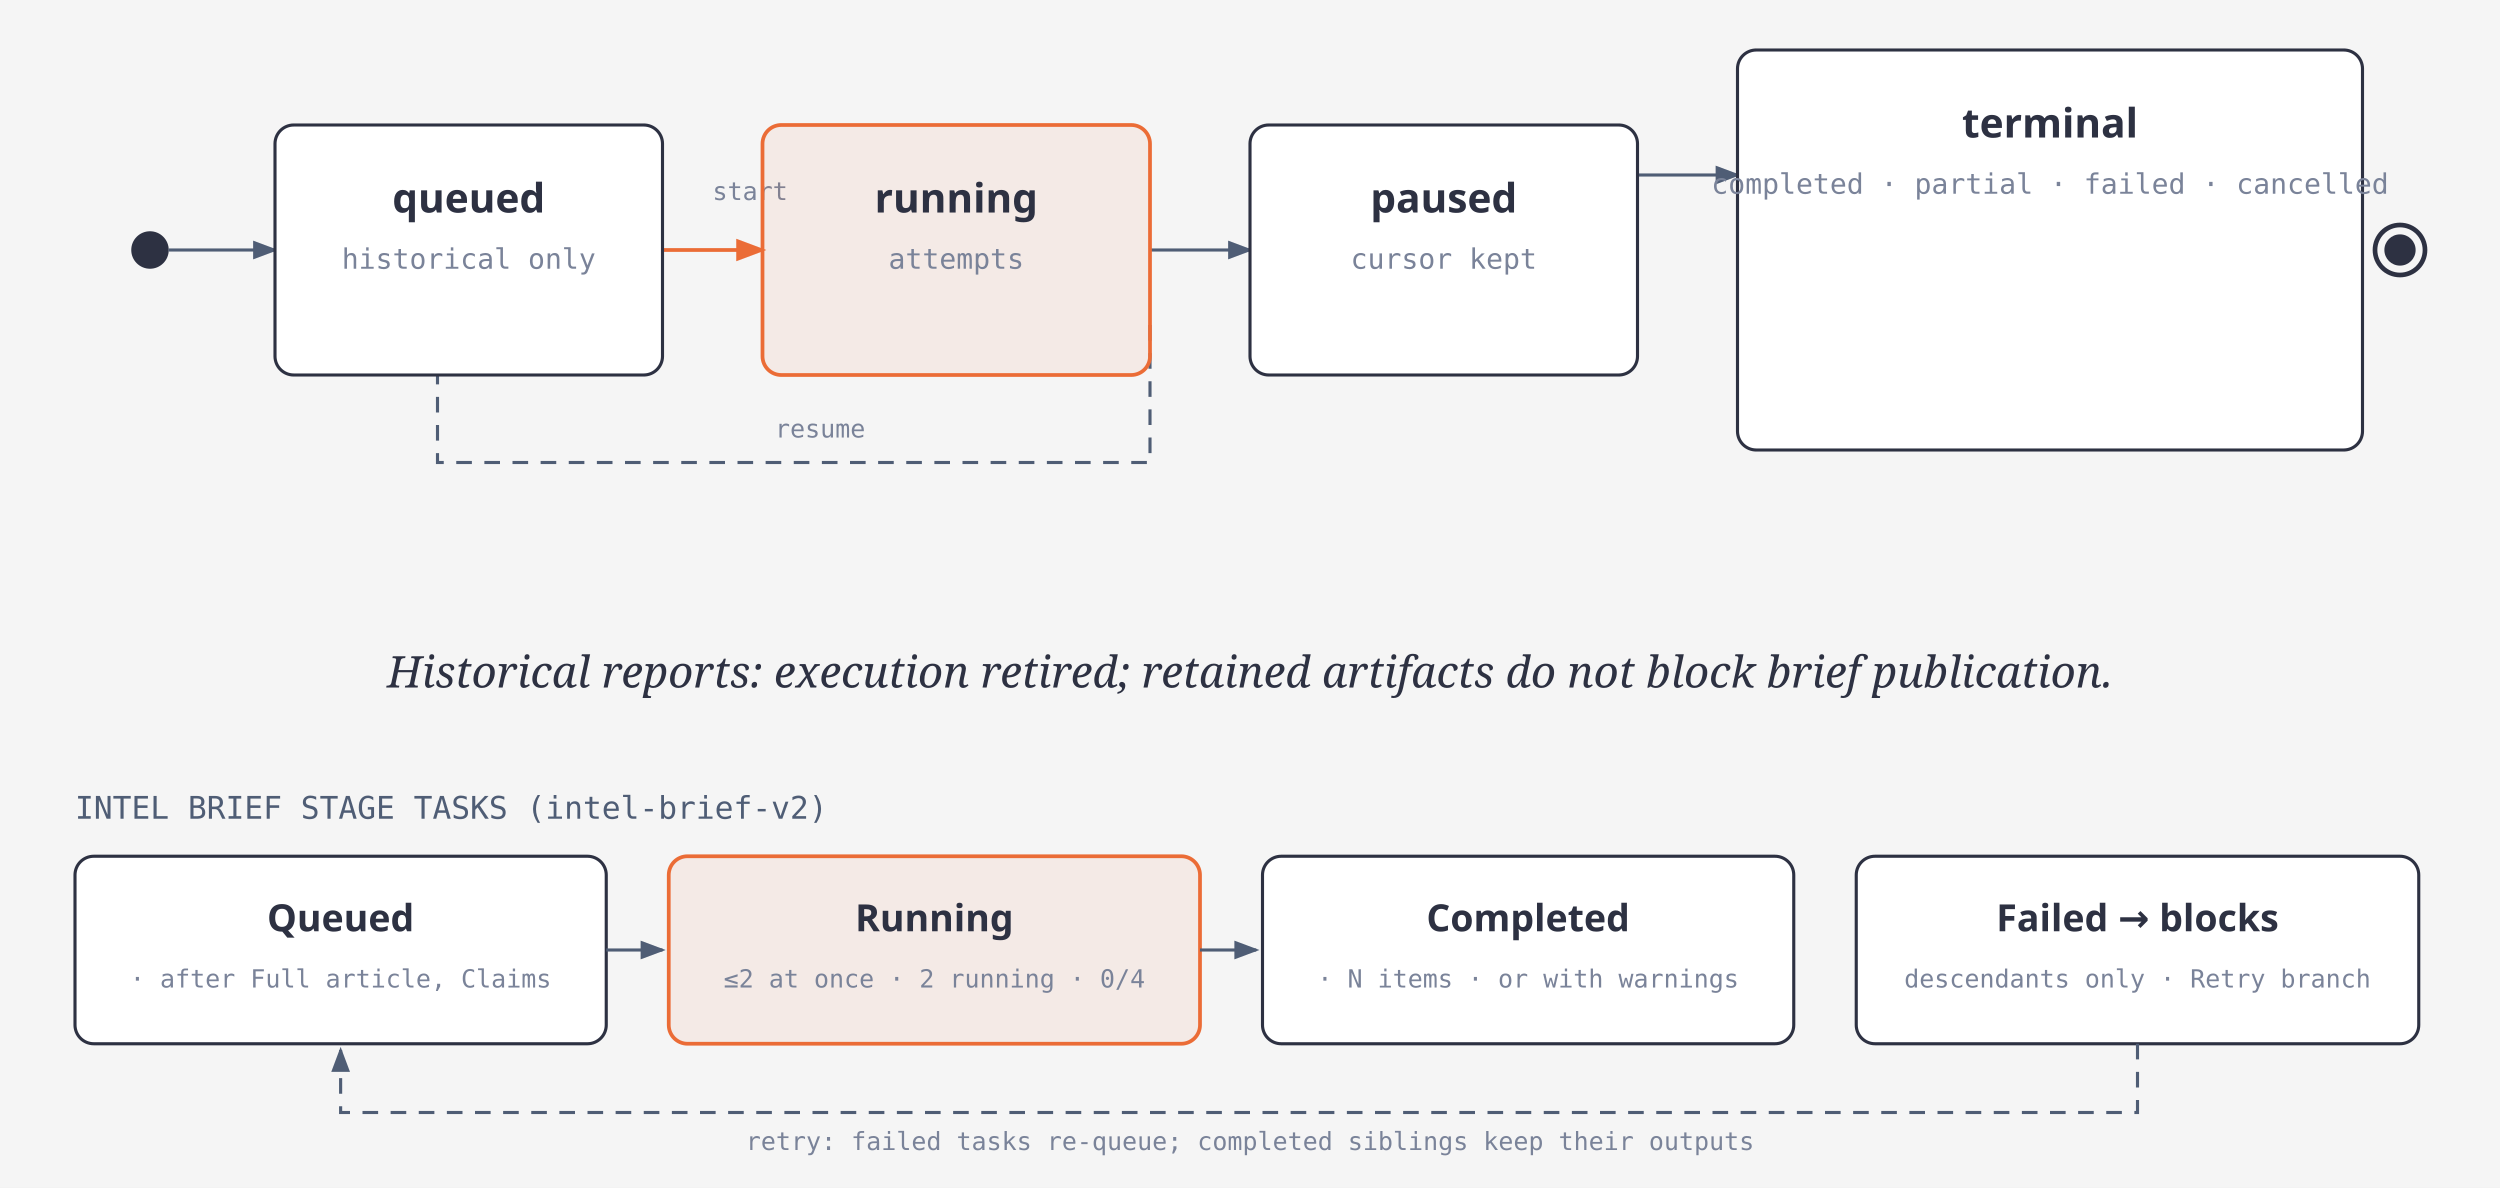
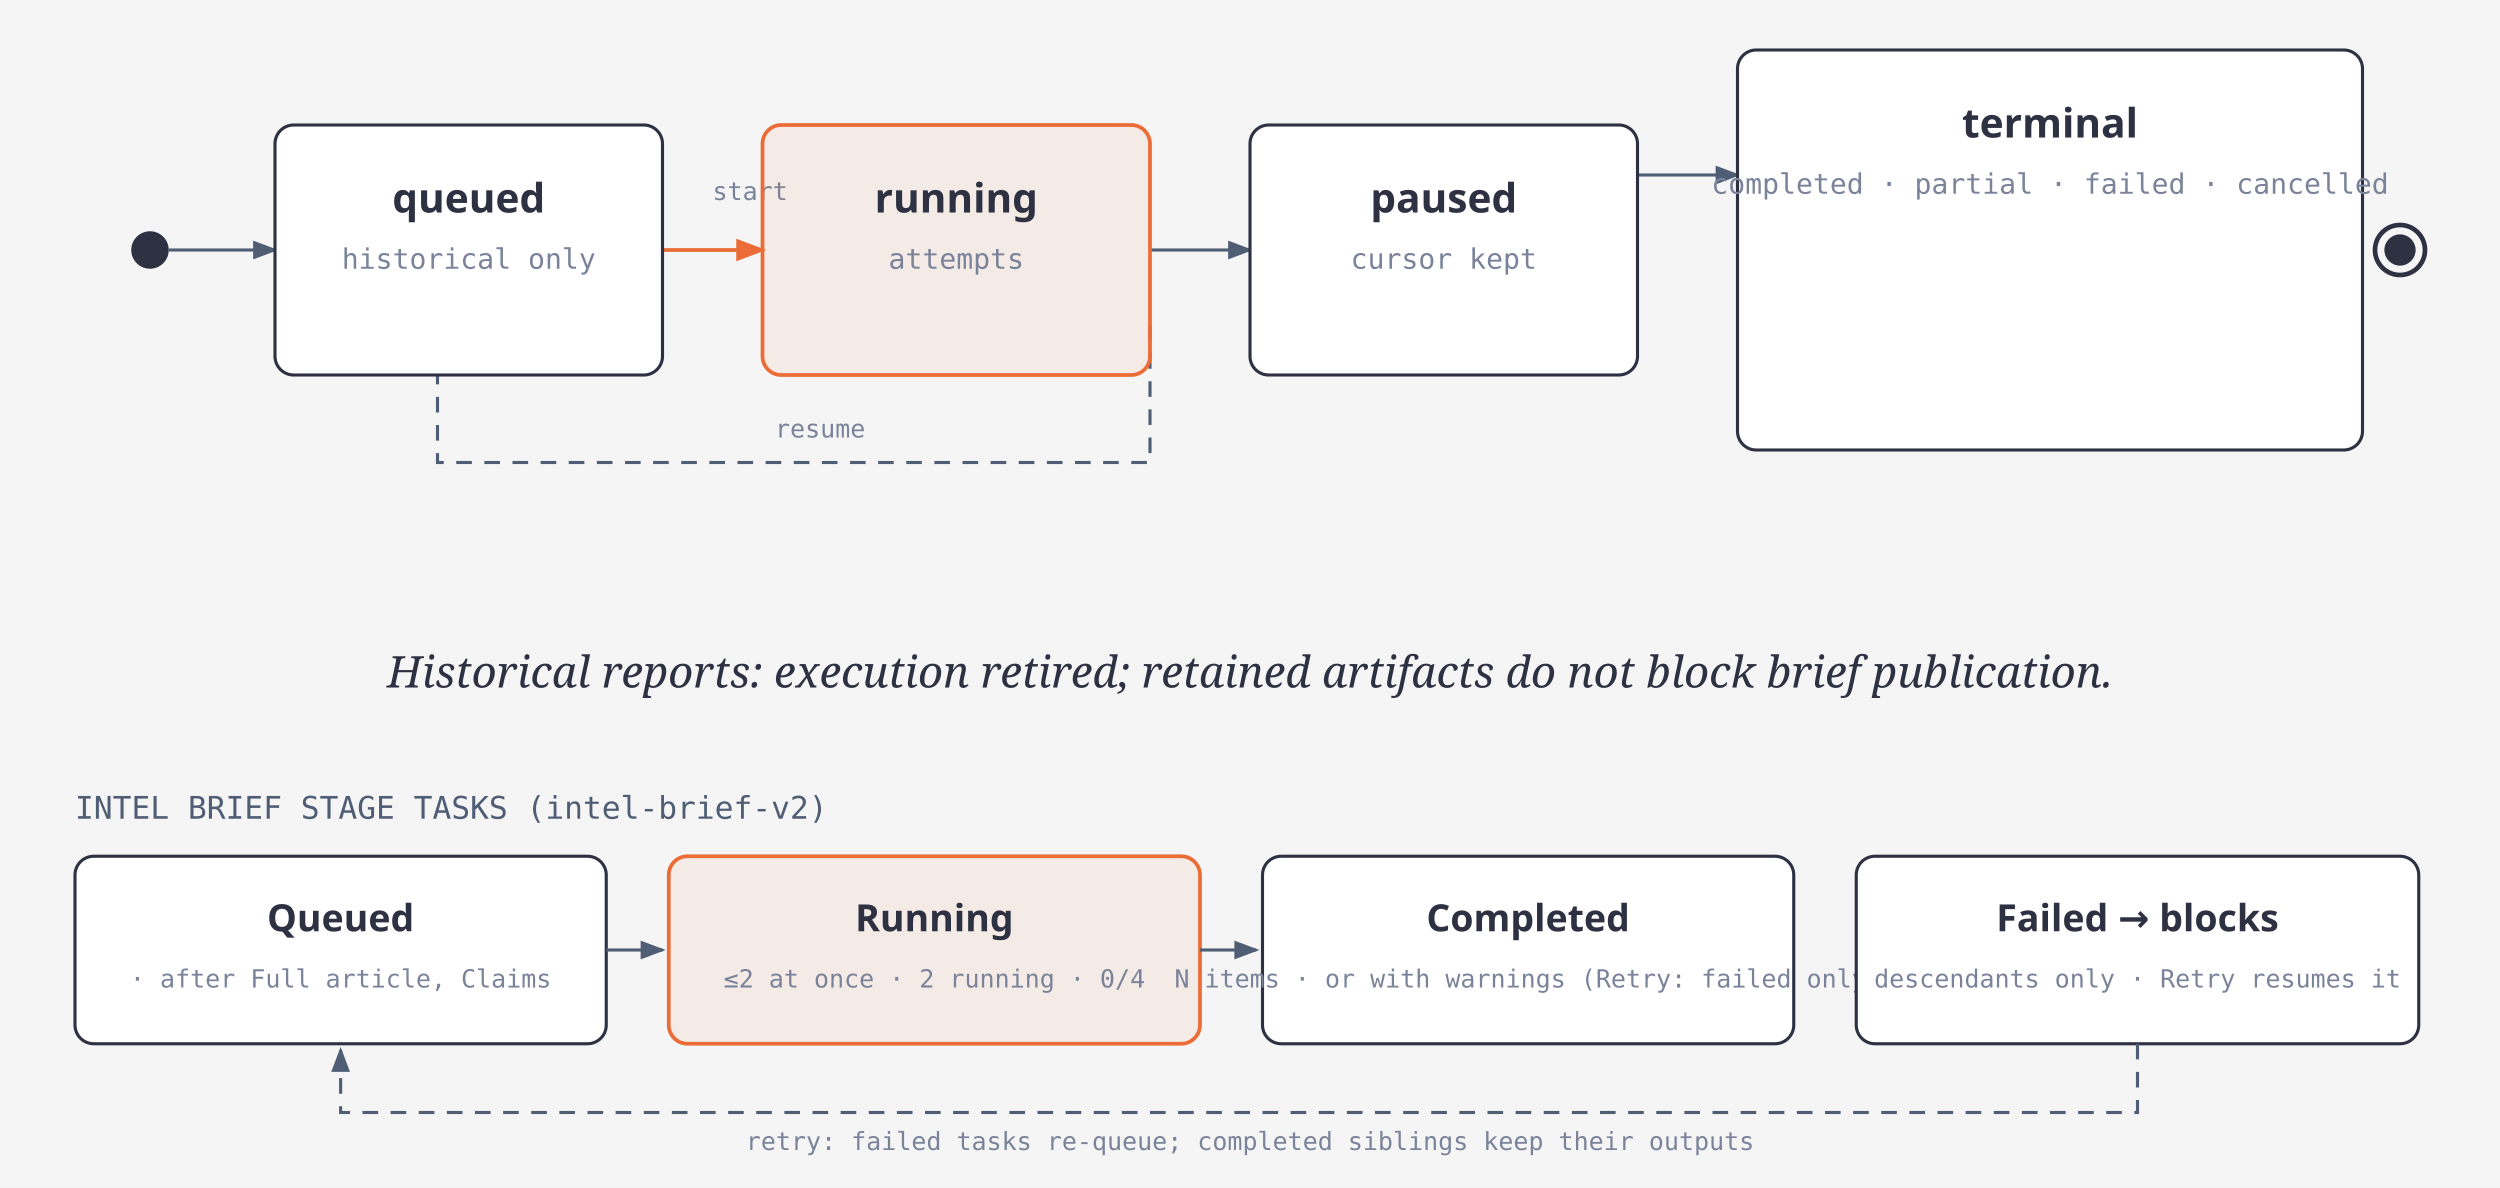
<svg xmlns="http://www.w3.org/2000/svg" role="img" aria-labelledby="intel-job-states-title intel-job-states-desc" viewBox="0 0 800 380">
  <defs>
    <marker id="arrow" markerWidth="8" markerHeight="6" refX="7" refY="3" orient="auto">
      <polygon points="0 0, 8 3, 0 6" fill="#4f5d75" />
    </marker>
    <marker id="arrow-accent" markerWidth="8" markerHeight="6" refX="7" refY="3" orient="auto">
      <polygon points="0 0, 8 3, 0 6" fill="#eb6c36" />
    </marker>
    <marker id="arrow-link" markerWidth="8" markerHeight="6" refX="7" refY="3" orient="auto">
      <polygon points="0 0, 8 3, 0 6" fill="#2e5aa8" />
    </marker>
  </defs>
  <rect width="800" height="380" fill="#f5f5f5" />
  <circle cx="48" cy="80" r="6" fill="#2d3142" />
  <path d="M54 80 H88" fill="none" stroke="#4f5d75" stroke-width="1" marker-end="url(#arrow)" />
  <path d="M212 80 H244" fill="none" stroke="#eb6c36" stroke-width="1.2" marker-end="url(#arrow-accent)" />
  <path d="M368 80 H400" fill="none" stroke="#4f5d75" stroke-width="1" marker-end="url(#arrow)" />
  <path d="M524 56 H556" fill="none" stroke="#4f5d75" stroke-width="1" marker-end="url(#arrow)" />
  <path d="M368 104 V148 H140 V104" fill="none" stroke="#4f5d75" stroke-width="1" stroke-dasharray="5,4" marker-end="url(#arrow)" />
  <text x="248" y="140" font-family="Geist Mono,ui-monospace,monospace" font-size="8" fill="#7a8399">resume</text>
  <text x="228" y="64" font-family="Geist Mono,ui-monospace,monospace" font-size="8" fill="#7a8399">start</text>
  <text x="460" y="64" font-family="Geist Mono,ui-monospace,monospace" font-size="8" fill="#7a8399">pause</text>
  <text x="580" y="40" font-family="Geist Mono,ui-monospace,monospace" font-size="8" fill="#7a8399">done / fail / cancel</text>
  <rect x="88" y="40" width="124" height="80" rx="6" fill="#fff" stroke="#2d3142" stroke-width="1" />
  <text x="150.0" y="68" text-anchor="middle" font-family="Geist,system-ui,sans-serif" font-size="13" font-weight="600" fill="#2d3142">queued</text>
  <text x="150.0" y="86" text-anchor="middle" font-family="Geist Mono,ui-monospace,monospace" font-size="9" fill="#7a8399">historical only</text>
  <rect x="244" y="40" width="124" height="80" rx="6" fill="rgba(235,108,54,0.08)" stroke="#eb6c36" stroke-width="1.2" />
  <text x="306.0" y="68" text-anchor="middle" font-family="Geist,system-ui,sans-serif" font-size="13" font-weight="600" fill="#2d3142">running</text>
  <text x="306.0" y="86" text-anchor="middle" font-family="Geist Mono,ui-monospace,monospace" font-size="9" fill="#7a8399">attempts</text>
  <rect x="400" y="40" width="124" height="80" rx="6" fill="#fff" stroke="#2d3142" stroke-width="1" />
  <text x="462.0" y="68" text-anchor="middle" font-family="Geist,system-ui,sans-serif" font-size="13" font-weight="600" fill="#2d3142">paused</text>
  <text x="462.0" y="86" text-anchor="middle" font-family="Geist Mono,ui-monospace,monospace" font-size="9" fill="#7a8399">cursor kept</text>
  <rect x="556" y="16" width="200" height="128" rx="6" fill="#fff" stroke="#2d3142" stroke-width="1" />
  <text x="656.0" y="44" text-anchor="middle" font-family="Geist,system-ui,sans-serif" font-size="13" font-weight="600" fill="#2d3142">terminal</text>
  <text x="656.0" y="62" text-anchor="middle" font-family="Geist Mono,ui-monospace,monospace" font-size="9" fill="#7a8399">completed · partial · failed · cancelled</text>
  <circle cx="768" cy="80" r="8" fill="none" stroke="#2d3142" stroke-width="1.5" />
  <circle cx="768" cy="80" r="5" fill="#2d3142" />
  <text x="400" y="220" text-anchor="middle" font-family="Instrument Serif,serif" font-size="14" font-style="italic" fill="#2d3142">Historical reports: execution retired; retained artifacts do not block brief publication.</text>
  <text x="24" y="262" font-family="Geist Mono,ui-monospace,monospace" font-size="10" fill="#4f5d75">INTEL BRIEF STAGE TASKS (intel-brief-v2)</text>
  <rect x="24" y="274" width="170" height="60" rx="6" fill="#fff" stroke="#2d3142" stroke-width="1" />
  <text x="109" y="298" text-anchor="middle" font-family="Geist,system-ui,sans-serif" font-size="12" font-weight="600" fill="#2d3142">Queued</text>
  <text x="109" y="316" text-anchor="middle" font-family="Geist Mono,ui-monospace,monospace" font-size="8" fill="#7a8399">· after Full article, Claims</text>
  <rect x="214" y="274" width="170" height="60" rx="6" fill="rgba(235,108,54,0.08)" stroke="#eb6c36" stroke-width="1.2" />
  <text x="299" y="298" text-anchor="middle" font-family="Geist,system-ui,sans-serif" font-size="12" font-weight="600" fill="#2d3142">Running</text>
  <text x="299" y="316" text-anchor="middle" font-family="Geist Mono,ui-monospace,monospace" font-size="8" fill="#7a8399">≤2 at once · 2 running · 0/4</text>
  <rect x="404" y="274" width="170" height="60" rx="6" fill="#fff" stroke="#2d3142" stroke-width="1" />
  <text x="489" y="298" text-anchor="middle" font-family="Geist,system-ui,sans-serif" font-size="12" font-weight="600" fill="#2d3142">Completed</text>
-   <text x="489" y="316" text-anchor="middle" font-family="Geist Mono,ui-monospace,monospace" font-size="8" fill="#7a8399">· N items · or with warnings</text>
+   <text x="489" y="316" text-anchor="middle" font-family="Geist Mono,ui-monospace,monospace" font-size="8" fill="#7a8399">N items · or with warnings (Retry: failed only)</text>
  <rect x="594" y="274" width="180" height="60" rx="6" fill="#fff" stroke="#2d3142" stroke-width="1" />
  <text x="684" y="298" text-anchor="middle" font-family="Geist,system-ui,sans-serif" font-size="12" font-weight="600" fill="#2d3142">Failed → blocks</text>
-   <text x="684" y="316" text-anchor="middle" font-family="Geist Mono,ui-monospace,monospace" font-size="8" fill="#7a8399">descendants only · Retry branch</text>
+   <text x="684" y="316" text-anchor="middle" font-family="Geist Mono,ui-monospace,monospace" font-size="8" fill="#7a8399">descendants only · Retry resumes it</text>
  <path d="M194 304 H212" fill="none" stroke="#4f5d75" stroke-width="1" marker-end="url(#arrow)" />
  <path d="M384 304 H402" fill="none" stroke="#4f5d75" stroke-width="1" marker-end="url(#arrow)" />
  <path d="M684 334 V356 H109 V336" fill="none" stroke="#4f5d75" stroke-width="1" stroke-dasharray="5,4" marker-end="url(#arrow)" />
  <text x="400" y="368" text-anchor="middle" font-family="Geist Mono,ui-monospace,monospace" font-size="8" fill="#7a8399">retry: failed tasks re-queue; completed siblings keep their outputs</text>
</svg>
